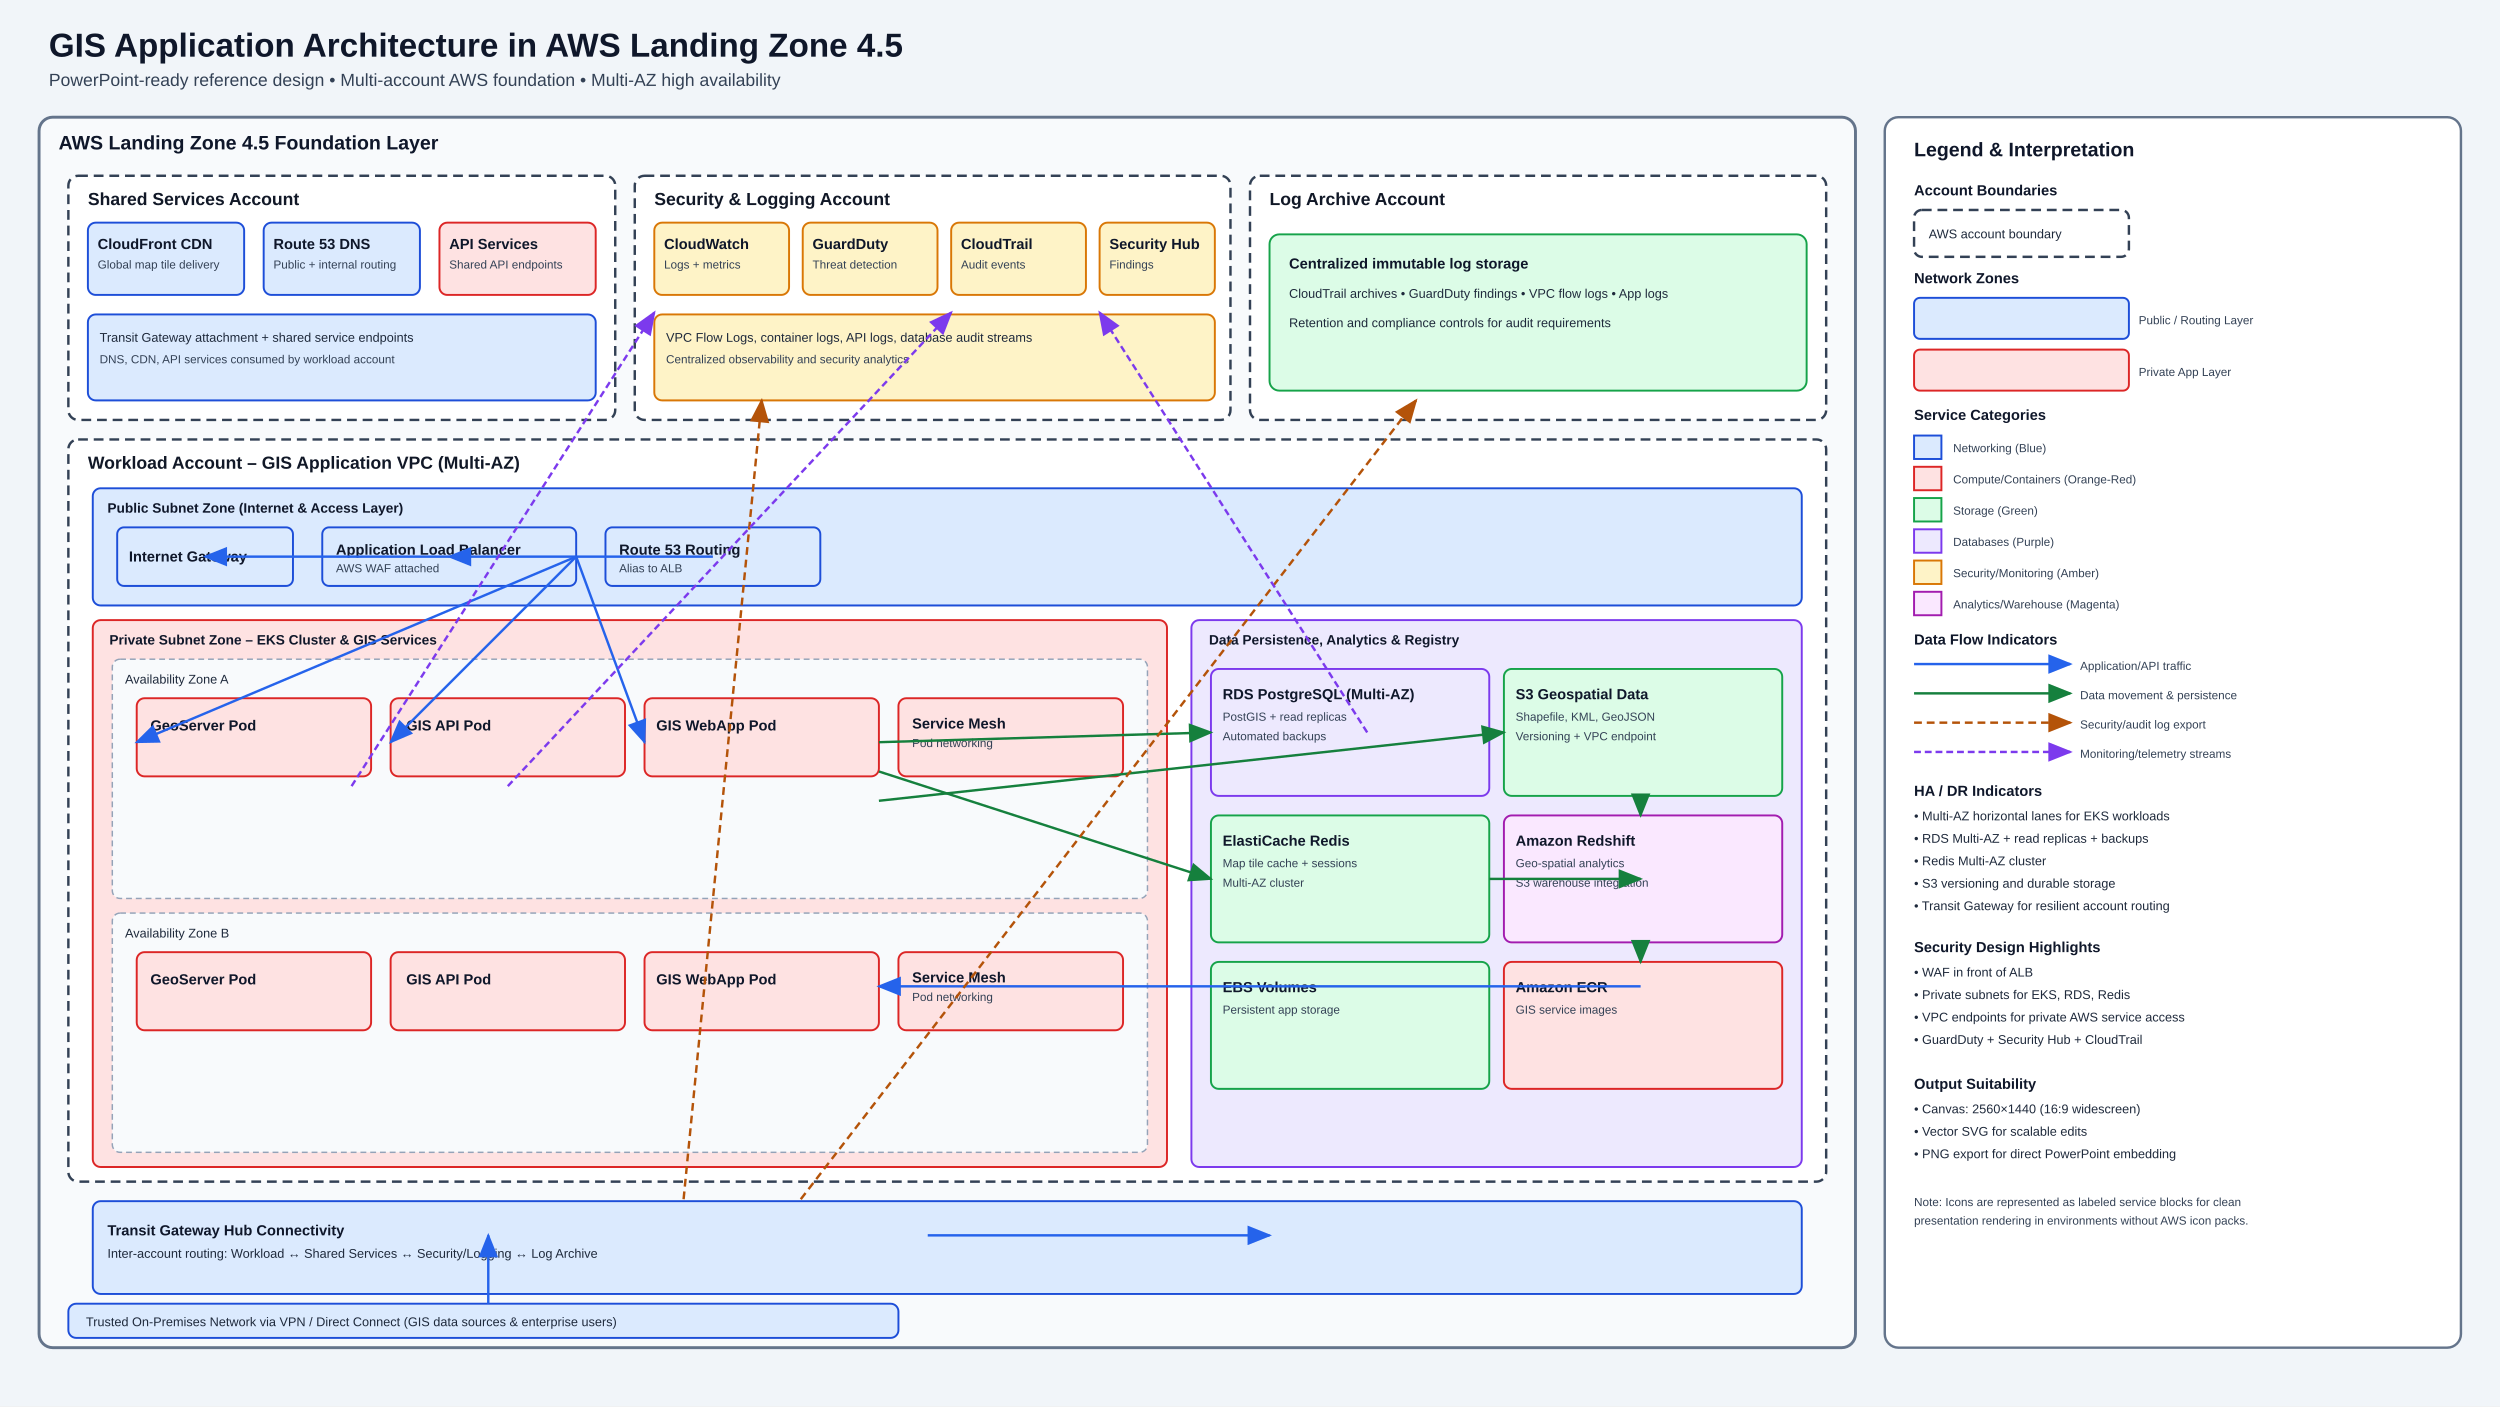
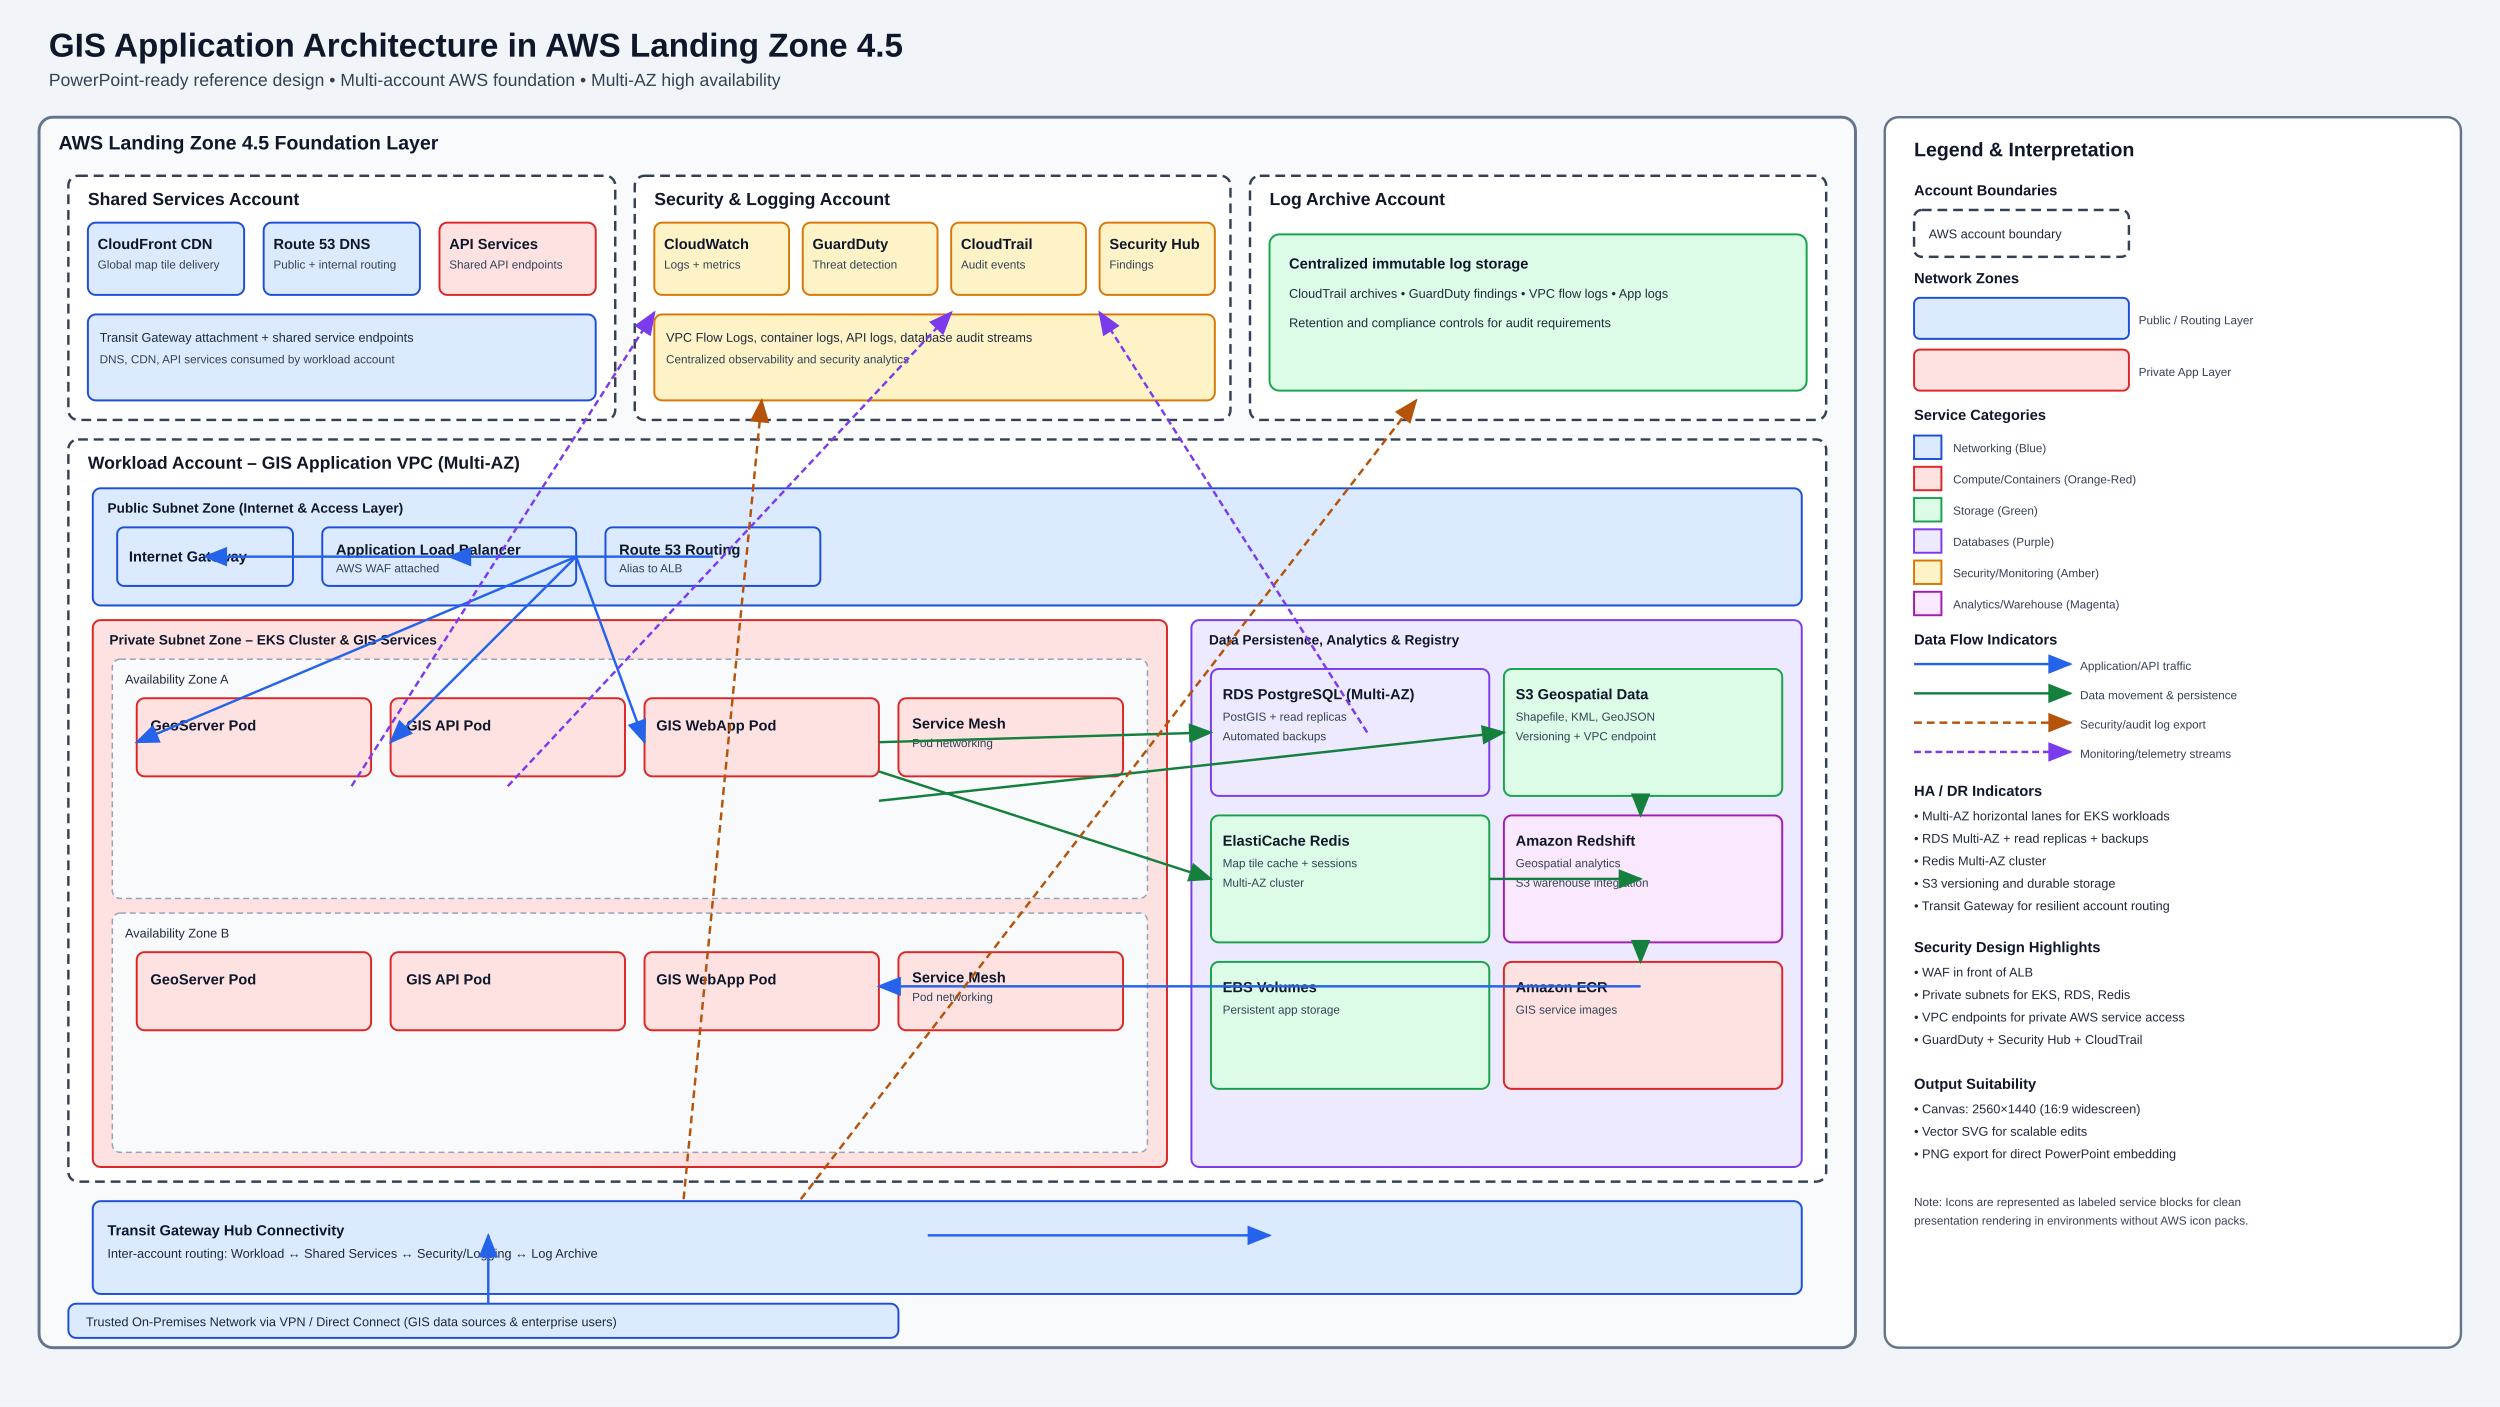
<svg xmlns="http://www.w3.org/2000/svg" width="2560" height="1440" viewBox="0 0 2560 1440" role="img" aria-label="GIS application integrated into AWS Landing Zone 4.5">
  <defs>
    <style>
      .title { font: 700 34px 'Segoe UI', Arial, sans-serif; fill: #0f172a; }
      .subtitle { font: 500 18px 'Segoe UI', Arial, sans-serif; fill: #334155; }
      .section { font: 700 20px 'Segoe UI', Arial, sans-serif; fill: #0f172a; }
      .label { font: 600 15px 'Segoe UI', Arial, sans-serif; fill: #0f172a; }
      .small { font: 500 13px 'Segoe UI', Arial, sans-serif; fill: #1e293b; }
      .tiny { font: 500 12px 'Segoe UI', Arial, sans-serif; fill: #334155; }
      .account-title { font: 700 18px 'Segoe UI', Arial, sans-serif; fill: #111827; }
      .zone-title { font: 700 14px 'Segoe UI', Arial, sans-serif; fill: #0f172a; }
      .aws-boundary { fill: #f8fafc; stroke: #64748b; stroke-width: 3; }
      .account { fill: #ffffff; stroke: #334155; stroke-width: 2.5; stroke-dasharray: 10 6; }
      .network { fill: #dbeafe; stroke: #1d4ed8; stroke-width: 2; }
      .compute { fill: #fee2e2; stroke: #dc2626; stroke-width: 2; }
      .storage { fill: #dcfce7; stroke: #16a34a; stroke-width: 2; }
      .database { fill: #ede9fe; stroke: #7c3aed; stroke-width: 2; }
      .security { fill: #fef3c7; stroke: #d97706; stroke-width: 2; }
      .analytics { fill: #fae8ff; stroke: #a21caf; stroke-width: 2; }
      .lane { fill: #f8fafc; stroke: #94a3b8; stroke-width: 1.5; stroke-dasharray: 6 4; }
      .flow { stroke: #2563eb; stroke-width: 2.5; fill: none; marker-end: url(#arrowBlue); }
      .flow-sec { stroke: #b45309; stroke-width: 2.5; fill: none; marker-end: url(#arrowAmber); stroke-dasharray: 8 5; }
      .flow-data { stroke: #15803d; stroke-width: 2.5; fill: none; marker-end: url(#arrowGreen); }
      .flow-obs { stroke: #7c3aed; stroke-width: 2.5; fill: none; marker-end: url(#arrowPurple); stroke-dasharray: 7 4; }
    </style>
    <marker id="arrowBlue" markerWidth="10" markerHeight="8" refX="9" refY="4" orient="auto">
      <polygon points="0,0 10,4 0,8" fill="#2563eb" />
    </marker>
    <marker id="arrowAmber" markerWidth="10" markerHeight="8" refX="9" refY="4" orient="auto">
      <polygon points="0,0 10,4 0,8" fill="#b45309" />
    </marker>
    <marker id="arrowGreen" markerWidth="10" markerHeight="8" refX="9" refY="4" orient="auto">
      <polygon points="0,0 10,4 0,8" fill="#15803d" />
    </marker>
    <marker id="arrowPurple" markerWidth="10" markerHeight="8" refX="9" refY="4" orient="auto">
      <polygon points="0,0 10,4 0,8" fill="#7c3aed" />
    </marker>
  </defs>
  <rect x="0" y="0" width="2560" height="1440" fill="#f1f5f9" />
  <text x="50" y="58" class="title">GIS Application Architecture in AWS Landing Zone 4.5</text>
  <text x="50" y="88" class="subtitle">PowerPoint-ready reference design • Multi-account AWS foundation • Multi-AZ high availability</text>
  <rect x="40" y="120" width="1860" height="1260" rx="14" class="aws-boundary" />
  <text x="60" y="153" class="section">AWS Landing Zone 4.5 Foundation Layer</text>
  <rect x="70" y="180" width="560" height="250" rx="10" class="account" />
  <text x="90" y="210" class="account-title">Shared Services Account</text>
  <rect x="90" y="228" width="160" height="74" rx="8" class="network" />
  <text x="100" y="255" class="label">CloudFront CDN</text>
  <text x="100" y="275" class="tiny">Global map tile delivery</text>
  <rect x="270" y="228" width="160" height="74" rx="8" class="network" />
  <text x="280" y="255" class="label">Route 53 DNS</text>
  <text x="280" y="275" class="tiny">Public + internal routing</text>
  <rect x="450" y="228" width="160" height="74" rx="8" class="compute" />
  <text x="460" y="255" class="label">API Services</text>
  <text x="460" y="275" class="tiny">Shared API endpoints</text>
  <rect x="90" y="322" width="520" height="88" rx="8" class="network" />
  <text x="102" y="350" class="small">Transit Gateway attachment + shared service endpoints</text>
  <text x="102" y="372" class="tiny">DNS, CDN, API services consumed by workload account</text>
  <rect x="650" y="180" width="610" height="250" rx="10" class="account" />
  <text x="670" y="210" class="account-title">Security &amp; Logging Account</text>
  <rect x="670" y="228" width="138" height="74" rx="8" class="security" />
  <text x="680" y="255" class="label">CloudWatch</text>
  <text x="680" y="275" class="tiny">Logs + metrics</text>
  <rect x="822" y="228" width="138" height="74" rx="8" class="security" />
  <text x="832" y="255" class="label">GuardDuty</text>
  <text x="832" y="275" class="tiny">Threat detection</text>
  <rect x="974" y="228" width="138" height="74" rx="8" class="security" />
  <text x="984" y="255" class="label">CloudTrail</text>
  <text x="984" y="275" class="tiny">Audit events</text>
  <rect x="1126" y="228" width="118" height="74" rx="8" class="security" />
  <text x="1136" y="255" class="label">Security Hub</text>
  <text x="1136" y="275" class="tiny">Findings</text>
  <rect x="670" y="322" width="574" height="88" rx="8" class="security" />
  <text x="682" y="350" class="small">VPC Flow Logs, container logs, API logs, database audit streams</text>
  <text x="682" y="372" class="tiny">Centralized observability and security analytics</text>
  <rect x="1280" y="180" width="590" height="250" rx="10" class="account" />
  <text x="1300" y="210" class="account-title">Log Archive Account</text>
  <rect x="1300" y="240" width="550" height="160" rx="10" class="storage" />
  <text x="1320" y="275" class="label">Centralized immutable log storage</text>
  <text x="1320" y="305" class="small">CloudTrail archives • GuardDuty findings • VPC flow logs • App logs</text>
  <text x="1320" y="335" class="small">Retention and compliance controls for audit requirements</text>
  <rect x="70" y="450" width="1800" height="760" rx="10" class="account" />
  <text x="90" y="480" class="account-title">Workload Account – GIS Application VPC (Multi-AZ)</text>
  <rect x="95" y="500" width="1750" height="120" rx="8" class="network" />
  <text x="110" y="525" class="zone-title">Public Subnet Zone (Internet &amp; Access Layer)</text>
  <rect x="120" y="540" width="180" height="60" rx="7" class="network" />
  <text x="132" y="575" class="label">Internet Gateway</text>
  <rect x="330" y="540" width="260" height="60" rx="7" class="network" />
  <text x="344" y="568" class="label">Application Load Balancer</text>
  <text x="344" y="586" class="tiny">AWS WAF attached</text>
  <rect x="620" y="540" width="220" height="60" rx="7" class="network" />
  <text x="634" y="568" class="label">Route 53 Routing</text>
  <text x="634" y="586" class="tiny">Alias to ALB</text>
  <rect x="95" y="635" width="1100" height="560" rx="8" class="compute" />
  <text x="112" y="660" class="zone-title">Private Subnet Zone – EKS Cluster &amp; GIS Services</text>
  <rect x="115" y="675" width="1060" height="245" rx="8" class="lane" />
  <text x="128" y="700" class="small">Availability Zone A</text>
  <rect x="140" y="715" width="240" height="80" rx="8" class="compute" />
  <text x="154" y="748" class="label">GeoServer Pod</text>
  <rect x="400" y="715" width="240" height="80" rx="8" class="compute" />
  <text x="416" y="748" class="label">GIS API Pod</text>
  <rect x="660" y="715" width="240" height="80" rx="8" class="compute" />
  <text x="672" y="748" class="label">GIS WebApp Pod</text>
  <rect x="920" y="715" width="230" height="80" rx="8" class="compute" />
  <text x="934" y="746" class="label">Service Mesh</text>
  <text x="934" y="765" class="tiny">Pod networking</text>
  <rect x="115" y="935" width="1060" height="245" rx="8" class="lane" />
  <text x="128" y="960" class="small">Availability Zone B</text>
  <rect x="140" y="975" width="240" height="80" rx="8" class="compute" />
  <text x="154" y="1008" class="label">GeoServer Pod</text>
  <rect x="400" y="975" width="240" height="80" rx="8" class="compute" />
  <text x="416" y="1008" class="label">GIS API Pod</text>
  <rect x="660" y="975" width="240" height="80" rx="8" class="compute" />
  <text x="672" y="1008" class="label">GIS WebApp Pod</text>
  <rect x="920" y="975" width="230" height="80" rx="8" class="compute" />
  <text x="934" y="1006" class="label">Service Mesh</text>
  <text x="934" y="1025" class="tiny">Pod networking</text>
  <rect x="1220" y="635" width="625" height="560" rx="8" class="database" />
  <text x="1238" y="660" class="zone-title">Data Persistence, Analytics &amp; Registry</text>
  <rect x="1240" y="685" width="285" height="130" rx="8" class="database" />
  <text x="1252" y="716" class="label">RDS PostgreSQL (Multi-AZ)</text>
  <text x="1252" y="738" class="tiny">PostGIS + read replicas</text>
  <text x="1252" y="758" class="tiny">Automated backups</text>
  <rect x="1540" y="685" width="285" height="130" rx="8" class="storage" />
  <text x="1552" y="716" class="label">S3 Geospatial Data</text>
  <text x="1552" y="738" class="tiny">Shapefile, KML, GeoJSON</text>
  <text x="1552" y="758" class="tiny">Versioning + VPC endpoint</text>
  <rect x="1240" y="835" width="285" height="130" rx="8" class="storage" />
  <text x="1252" y="866" class="label">ElastiCache Redis</text>
  <text x="1252" y="888" class="tiny">Map tile cache + sessions</text>
  <text x="1252" y="908" class="tiny">Multi-AZ cluster</text>
  <rect x="1540" y="835" width="285" height="130" rx="8" class="analytics" />
  <text x="1552" y="866" class="label">Amazon Redshift</text>
-   <text x="1552" y="888" class="tiny">Geo-spatial analytics</text>
+   <text x="1552" y="888" class="tiny">Geospatial analytics</text>
  <text x="1552" y="908" class="tiny">S3 warehouse integration</text>
  <rect x="1240" y="985" width="285" height="130" rx="8" class="storage" />
  <text x="1252" y="1016" class="label">EBS Volumes</text>
  <text x="1252" y="1038" class="tiny">Persistent app storage</text>
  <rect x="1540" y="985" width="285" height="130" rx="8" class="compute" />
  <text x="1552" y="1016" class="label">Amazon ECR</text>
  <text x="1552" y="1038" class="tiny">GIS service images</text>
  <rect x="95" y="1230" width="1750" height="95" rx="8" class="network" />
  <text x="110" y="1265" class="label">Transit Gateway Hub Connectivity</text>
  <text x="110" y="1288" class="small">Inter-account routing: Workload ↔ Shared Services ↔ Security/Logging ↔ Log Archive</text>
  <rect x="70" y="1335" width="850" height="35" rx="8" class="network" />
  <text x="88" y="1358" class="small">Trusted On-Premises Network via VPN / Direct Connect (GIS data sources &amp; enterprise users)</text>
  <path class="flow" d="M 730 570 L 460 570" />
  <path class="flow" d="M 460 570 L 210 570" />
  <path class="flow" d="M 590 570 L 140 760" />
  <path class="flow" d="M 590 570 L 400 760" />
  <path class="flow" d="M 590 570 L 660 760" />
  <path class="flow-data" d="M 900 760 L 1240 750" />
  <path class="flow-data" d="M 900 790 L 1240 900" />
  <path class="flow-data" d="M 900 820 L 1540 750" />
  <path class="flow-data" d="M 1525 900 L 1680 900" />
  <path class="flow-data" d="M 1680 815 L 1680 835" />
  <path class="flow-data" d="M 1680 965 L 1680 985" />
  <path class="flow" d="M 1680 1010 L 900 1010" />
  <path class="flow-sec" d="M 700 1228 L 780 410" />
  <path class="flow-sec" d="M 820 1228 L 1450 410" />
  <path class="flow" d="M 950 1265 L 1300 1265" />
  <path class="flow" d="M 500 1335 L 500 1265" />
  <path class="flow-obs" d="M 360 805 L 670 320" />
  <path class="flow-obs" d="M 520 805 L 974 320" />
  <path class="flow-obs" d="M 1400 750 L 1126 320" />
  <rect x="1930" y="120" width="590" height="1260" rx="14" fill="#ffffff" stroke="#64748b" stroke-width="2.5" />
  <text x="1960" y="160" class="section">Legend &amp; Interpretation</text>
  <text x="1960" y="200" class="label">Account Boundaries</text>
  <rect x="1960" y="215" width="220" height="48" rx="8" class="account" />
  <text x="1975" y="244" class="small">AWS account boundary</text>
  <text x="1960" y="290" class="label">Network Zones</text>
  <rect x="1960" y="305" width="220" height="42" rx="6" class="network" />
  <text x="2190" y="332" class="tiny">Public / Routing Layer</text>
  <rect x="1960" y="358" width="220" height="42" rx="6" class="compute" />
  <text x="2190" y="385" class="tiny">Private App Layer</text>
  <text x="1960" y="430" class="label">Service Categories</text>
  <rect x="1960" y="446" width="28" height="24" class="network" />
  <text x="2000" y="463" class="tiny">Networking (Blue)</text>
  <rect x="1960" y="478" width="28" height="24" class="compute" />
  <text x="2000" y="495" class="tiny">Compute/Containers (Orange-Red)</text>
  <rect x="1960" y="510" width="28" height="24" class="storage" />
  <text x="2000" y="527" class="tiny">Storage (Green)</text>
  <rect x="1960" y="542" width="28" height="24" class="database" />
  <text x="2000" y="559" class="tiny">Databases (Purple)</text>
  <rect x="1960" y="574" width="28" height="24" class="security" />
  <text x="2000" y="591" class="tiny">Security/Monitoring (Amber)</text>
  <rect x="1960" y="606" width="28" height="24" class="analytics" />
  <text x="2000" y="623" class="tiny">Analytics/Warehouse (Magenta)</text>
  <text x="1960" y="660" class="label">Data Flow Indicators</text>
  <line x1="1960" y1="680" x2="2120" y2="680" class="flow" />
  <text x="2130" y="686" class="tiny">Application/API traffic</text>
  <line x1="1960" y1="710" x2="2120" y2="710" class="flow-data" />
  <text x="2130" y="716" class="tiny">Data movement &amp; persistence</text>
  <line x1="1960" y1="740" x2="2120" y2="740" class="flow-sec" />
  <text x="2130" y="746" class="tiny">Security/audit log export</text>
  <line x1="1960" y1="770" x2="2120" y2="770" class="flow-obs" />
  <text x="2130" y="776" class="tiny">Monitoring/telemetry streams</text>
  <text x="1960" y="815" class="label">HA / DR Indicators</text>
  <text x="1960" y="840" class="small">• Multi-AZ horizontal lanes for EKS workloads</text>
  <text x="1960" y="863" class="small">• RDS Multi-AZ + read replicas + backups</text>
  <text x="1960" y="886" class="small">• Redis Multi-AZ cluster</text>
  <text x="1960" y="909" class="small">• S3 versioning and durable storage</text>
  <text x="1960" y="932" class="small">• Transit Gateway for resilient account routing</text>
  <text x="1960" y="975" class="label">Security Design Highlights</text>
  <text x="1960" y="1000" class="small">• WAF in front of ALB</text>
  <text x="1960" y="1023" class="small">• Private subnets for EKS, RDS, Redis</text>
  <text x="1960" y="1046" class="small">• VPC endpoints for private AWS service access</text>
  <text x="1960" y="1069" class="small">• GuardDuty + Security Hub + CloudTrail</text>
  <text x="1960" y="1115" class="label">Output Suitability</text>
  <text x="1960" y="1140" class="small">• Canvas: 2560×1440 (16:9 widescreen)</text>
  <text x="1960" y="1163" class="small">• Vector SVG for scalable edits</text>
  <text x="1960" y="1186" class="small">• PNG export for direct PowerPoint embedding</text>
  <text x="1960" y="1235" class="tiny">Note: Icons are represented as labeled service blocks for clean</text>
  <text x="1960" y="1254" class="tiny">presentation rendering in environments without AWS icon packs.</text>
</svg>
